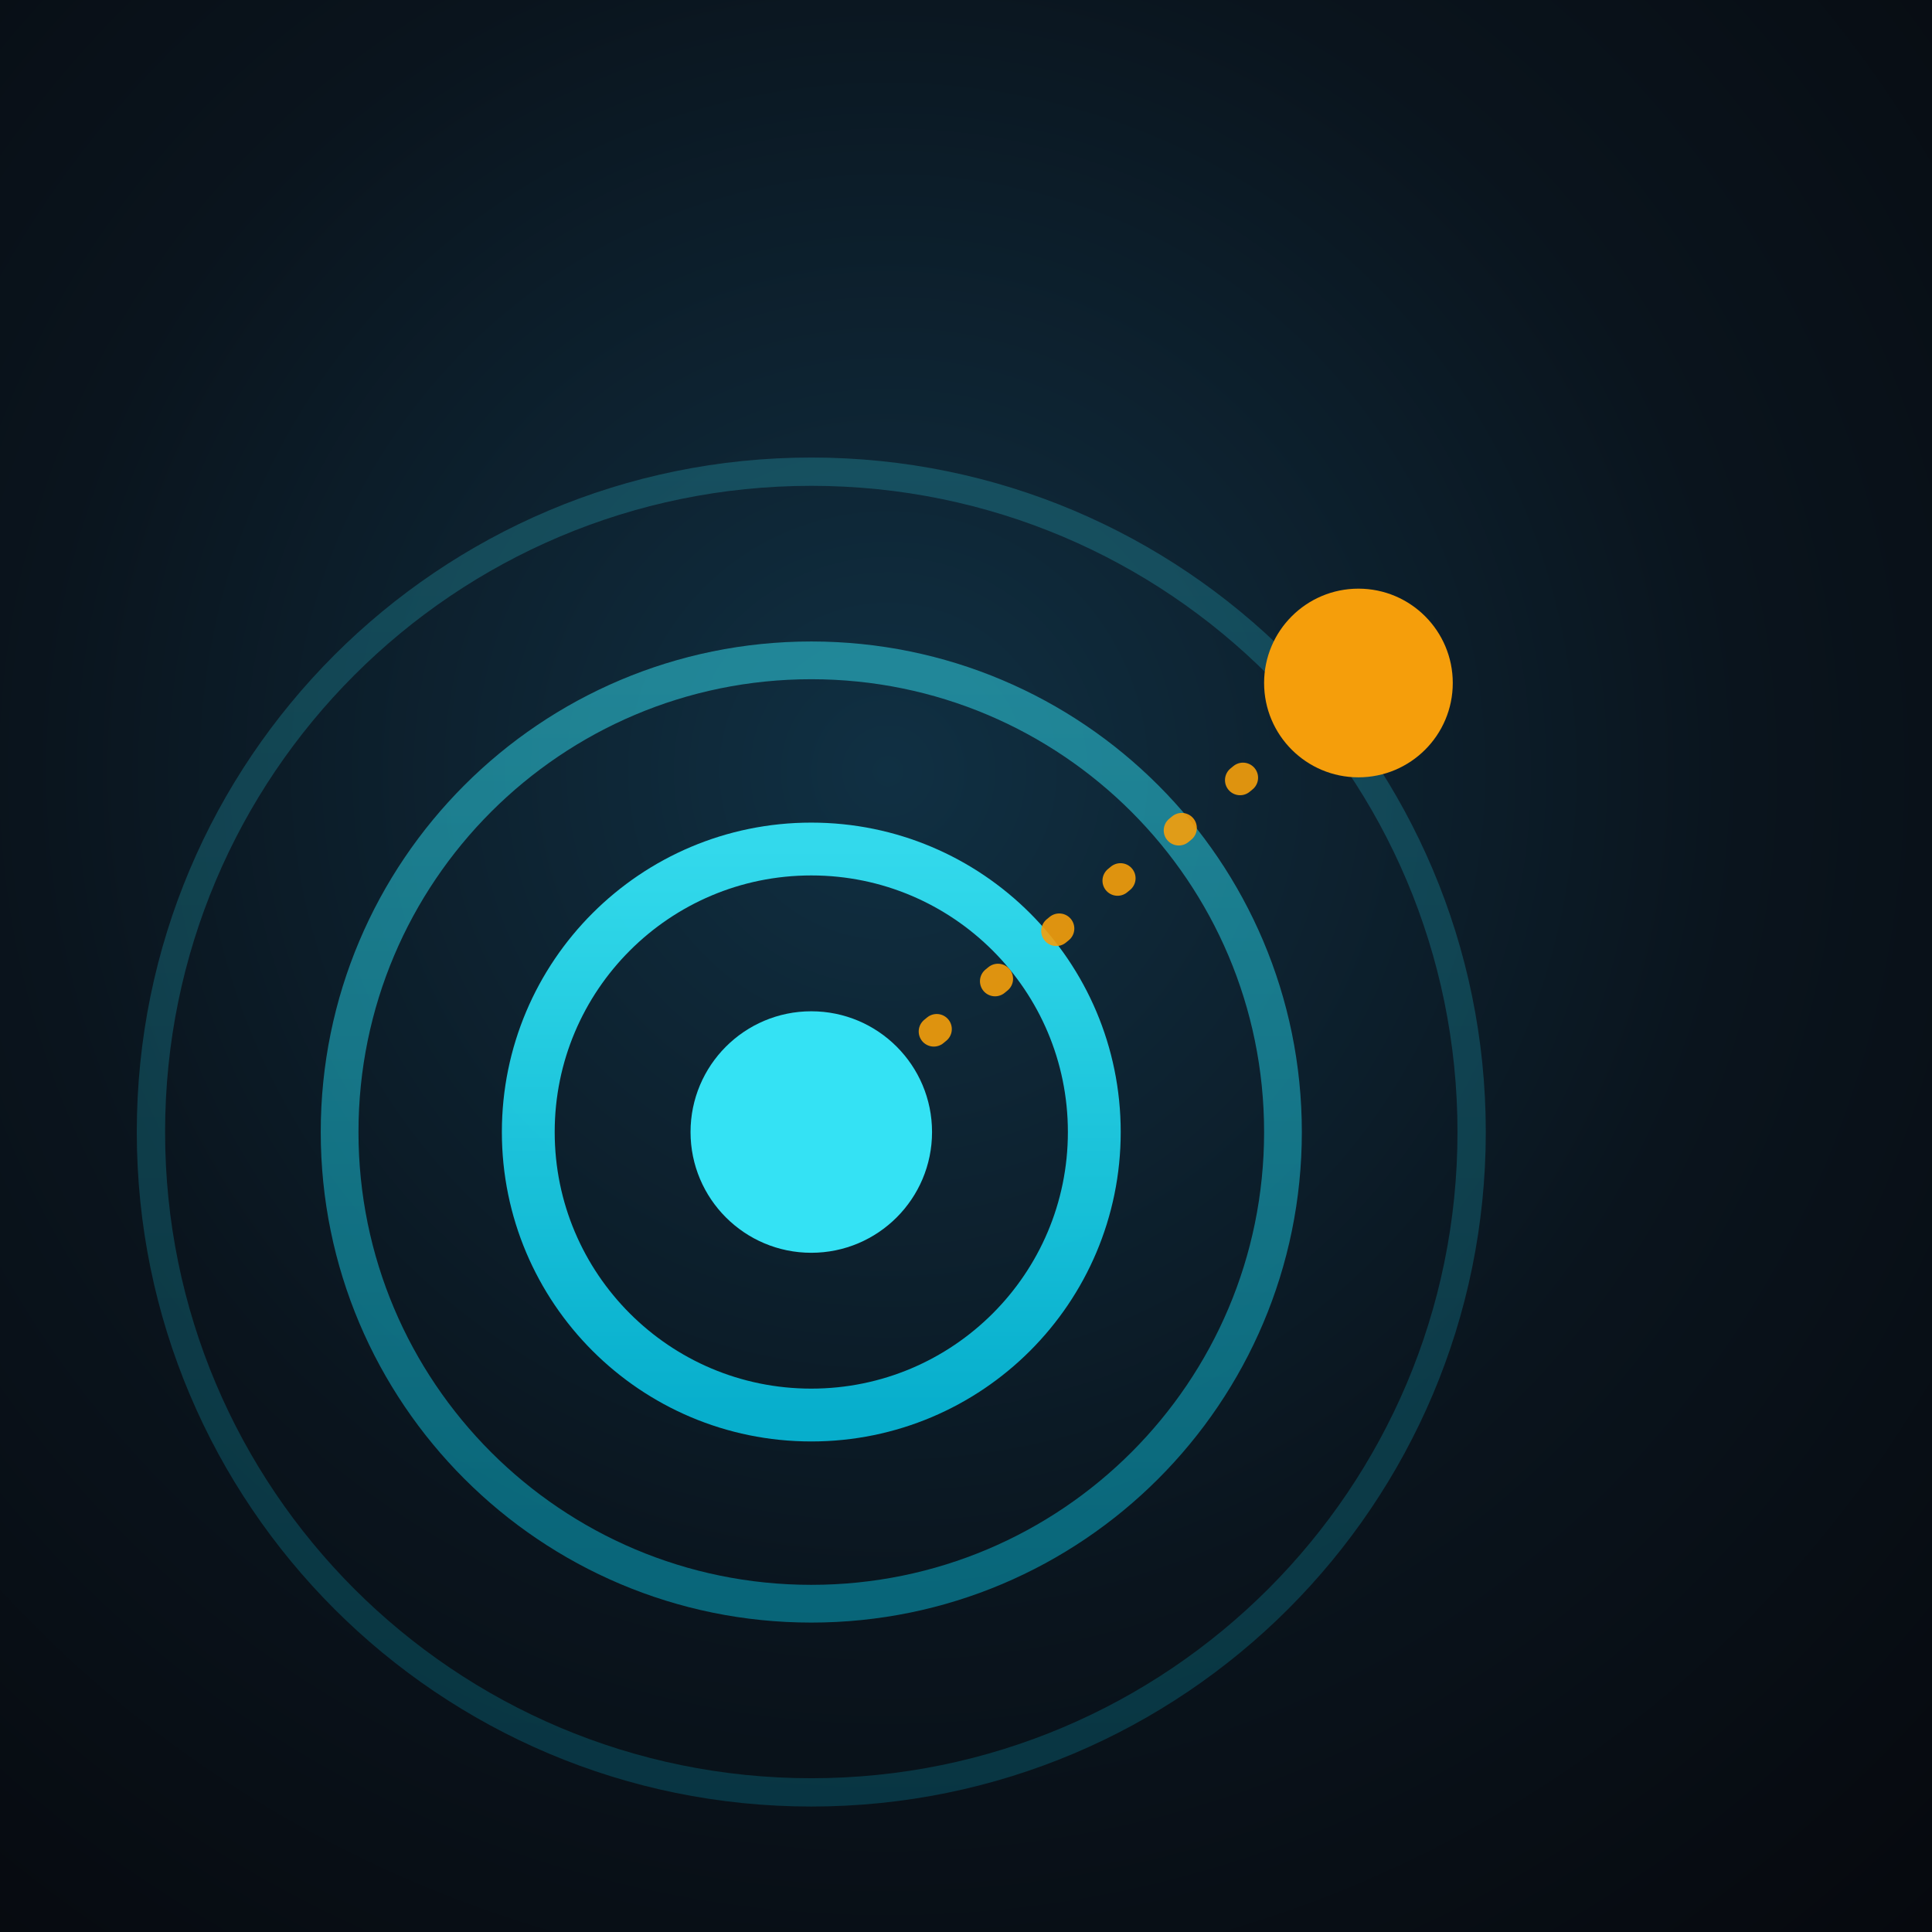
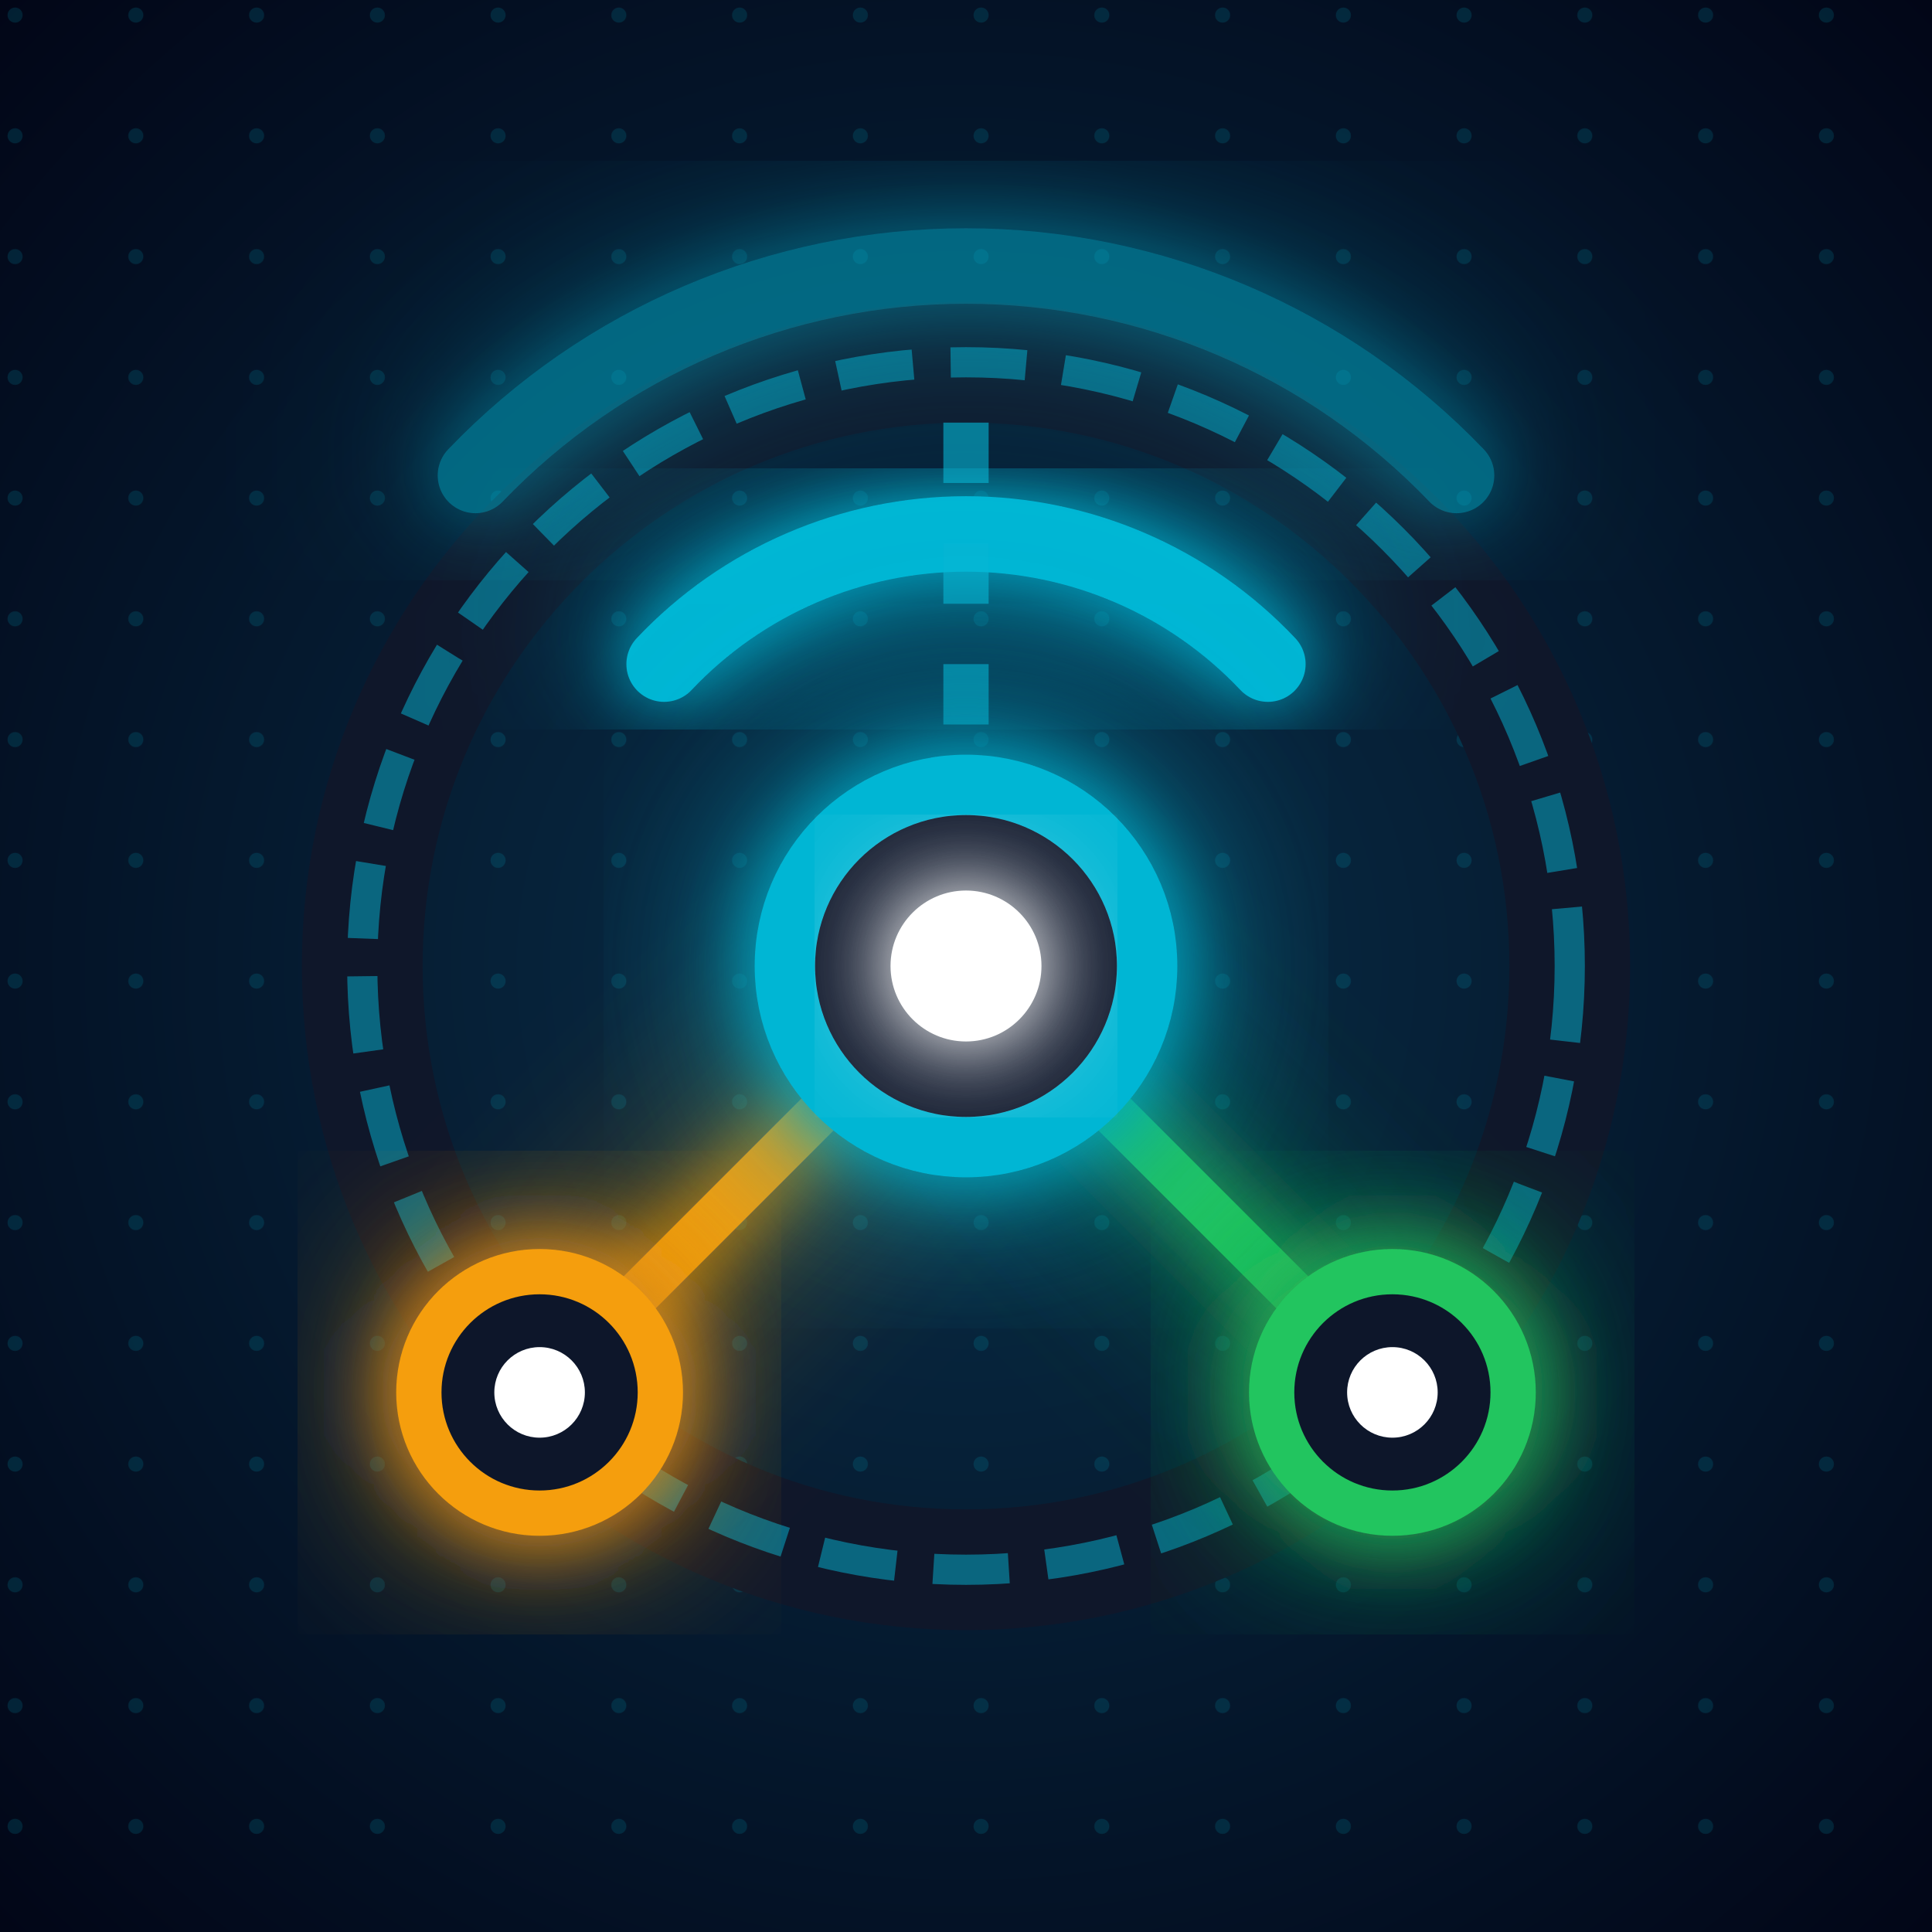
- <svg xmlns="http://www.w3.org/2000/svg" width="1024" height="1024" viewBox="0 0 1024 1024">
+ <svg xmlns="http://www.w3.org/2000/svg" viewBox="0 0 512 512" width="512" height="512">
  <defs>
-     <radialGradient id="bg" cx="46%" cy="40%" r="80%">
-       <stop offset="0%" stop-color="#103043" />
-       <stop offset="55%" stop-color="#0a141d" />
-       <stop offset="100%" stop-color="#06090e" />
+     <radialGradient id="bg" cx="50%" cy="50%" r="70%">
+       <stop offset="0%" stop-color="#082f49" />
+       <stop offset="100%" stop-color="#020617" />
    </radialGradient>
-     <linearGradient id="ring" x1="0" y1="0" x2="0" y2="1">
-       <stop offset="0%" stop-color="#34e2f4" />
-       <stop offset="100%" stop-color="#06b6d4" />
-     </linearGradient>
+     <filter id="neon" x="-50%" y="-50%" width="200%" height="200%">
+       <feGaussianBlur stdDeviation="10" result="b1" />
+       <feGaussianBlur stdDeviation="24" result="b2" />
+       <feMerge>
+         <feMergeNode in="b2" />
+         <feMergeNode in="b1" />
+         <feMergeNode in="SourceGraphic" />
+       </feMerge>
+     </filter>
+     <pattern id="dotGrid" width="32" height="32" patternUnits="userSpaceOnUse">
+       <circle cx="4" cy="4" r="2" fill="#06b6d4" fill-opacity="0.15" />
+     </pattern>
  </defs>
-   <rect width="1024" height="1024" fill="url(#bg)" />
-   <g fill="none" stroke="url(#ring)" stroke-linecap="round">
-     <circle cx="430" cy="600" r="150" stroke-width="28" opacity="0.95" />
-     <circle cx="430" cy="600" r="250" stroke-width="20" opacity="0.5" />
-     <circle cx="430" cy="600" r="350" stroke-width="15" opacity="0.22" />
-   </g>
-   <line x1="430" y1="600" x2="720" y2="362" stroke="#f59e0b" stroke-width="16" stroke-linecap="round" stroke-dasharray="2 40" opacity="0.9" />
-   <circle cx="430" cy="600" r="64" fill="#34e2f4" />
-   <circle cx="720" cy="362" r="50" fill="#f59e0b" />
+   <rect width="512" height="512" fill="url(#bg)" />
+   <rect width="512" height="512" fill="url(#dotGrid)" />
+   <circle cx="256" cy="256" r="160" fill="none" stroke="#0f172a" stroke-width="32" />
+   <circle cx="256" cy="256" r="160" fill="none" stroke="#06b6d4" stroke-width="8" opacity="0.5" stroke-dasharray="20 10" />
+   <path d="M 176 176 A 110 110 0 0 1 336 176" fill="none" stroke="#06b6d4" stroke-width="20" stroke-linecap="round" filter="url(#neon)" />
+   <path d="M 126 126 A 180 180 0 0 1 386 126" fill="none" stroke="#06b6d4" stroke-width="20" stroke-linecap="round" opacity="0.5" filter="url(#neon)" />
+   <path d="M 256 256 L 143 369" fill="none" stroke="#f59e0b" stroke-width="12" stroke-linecap="round" filter="url(#neon)" />
+   <path d="M 256 256 L 369 369" fill="none" stroke="#22c55e" stroke-width="12" stroke-linecap="round" filter="url(#neon)" />
+   <path d="M 256 256 L 256 96" fill="none" stroke="#06b6d4" stroke-width="12" stroke-dasharray="16 16" opacity="0.6" />
+   <circle cx="256" cy="256" r="48" fill="#0f172a" stroke="#06b6d4" stroke-width="16" filter="url(#neon)" />
+   <circle cx="256" cy="256" r="20" fill="#ffffff" filter="url(#neon)" />
+   <circle cx="143" cy="369" r="32" fill="#0f172a" stroke="#f59e0b" stroke-width="12" filter="url(#neon)" />
+   <circle cx="143" cy="369" r="12" fill="#ffffff" />
+   <circle cx="369" cy="369" r="32" fill="#0f172a" stroke="#22c55e" stroke-width="12" filter="url(#neon)" />
+   <circle cx="369" cy="369" r="12" fill="#ffffff" />
</svg>
